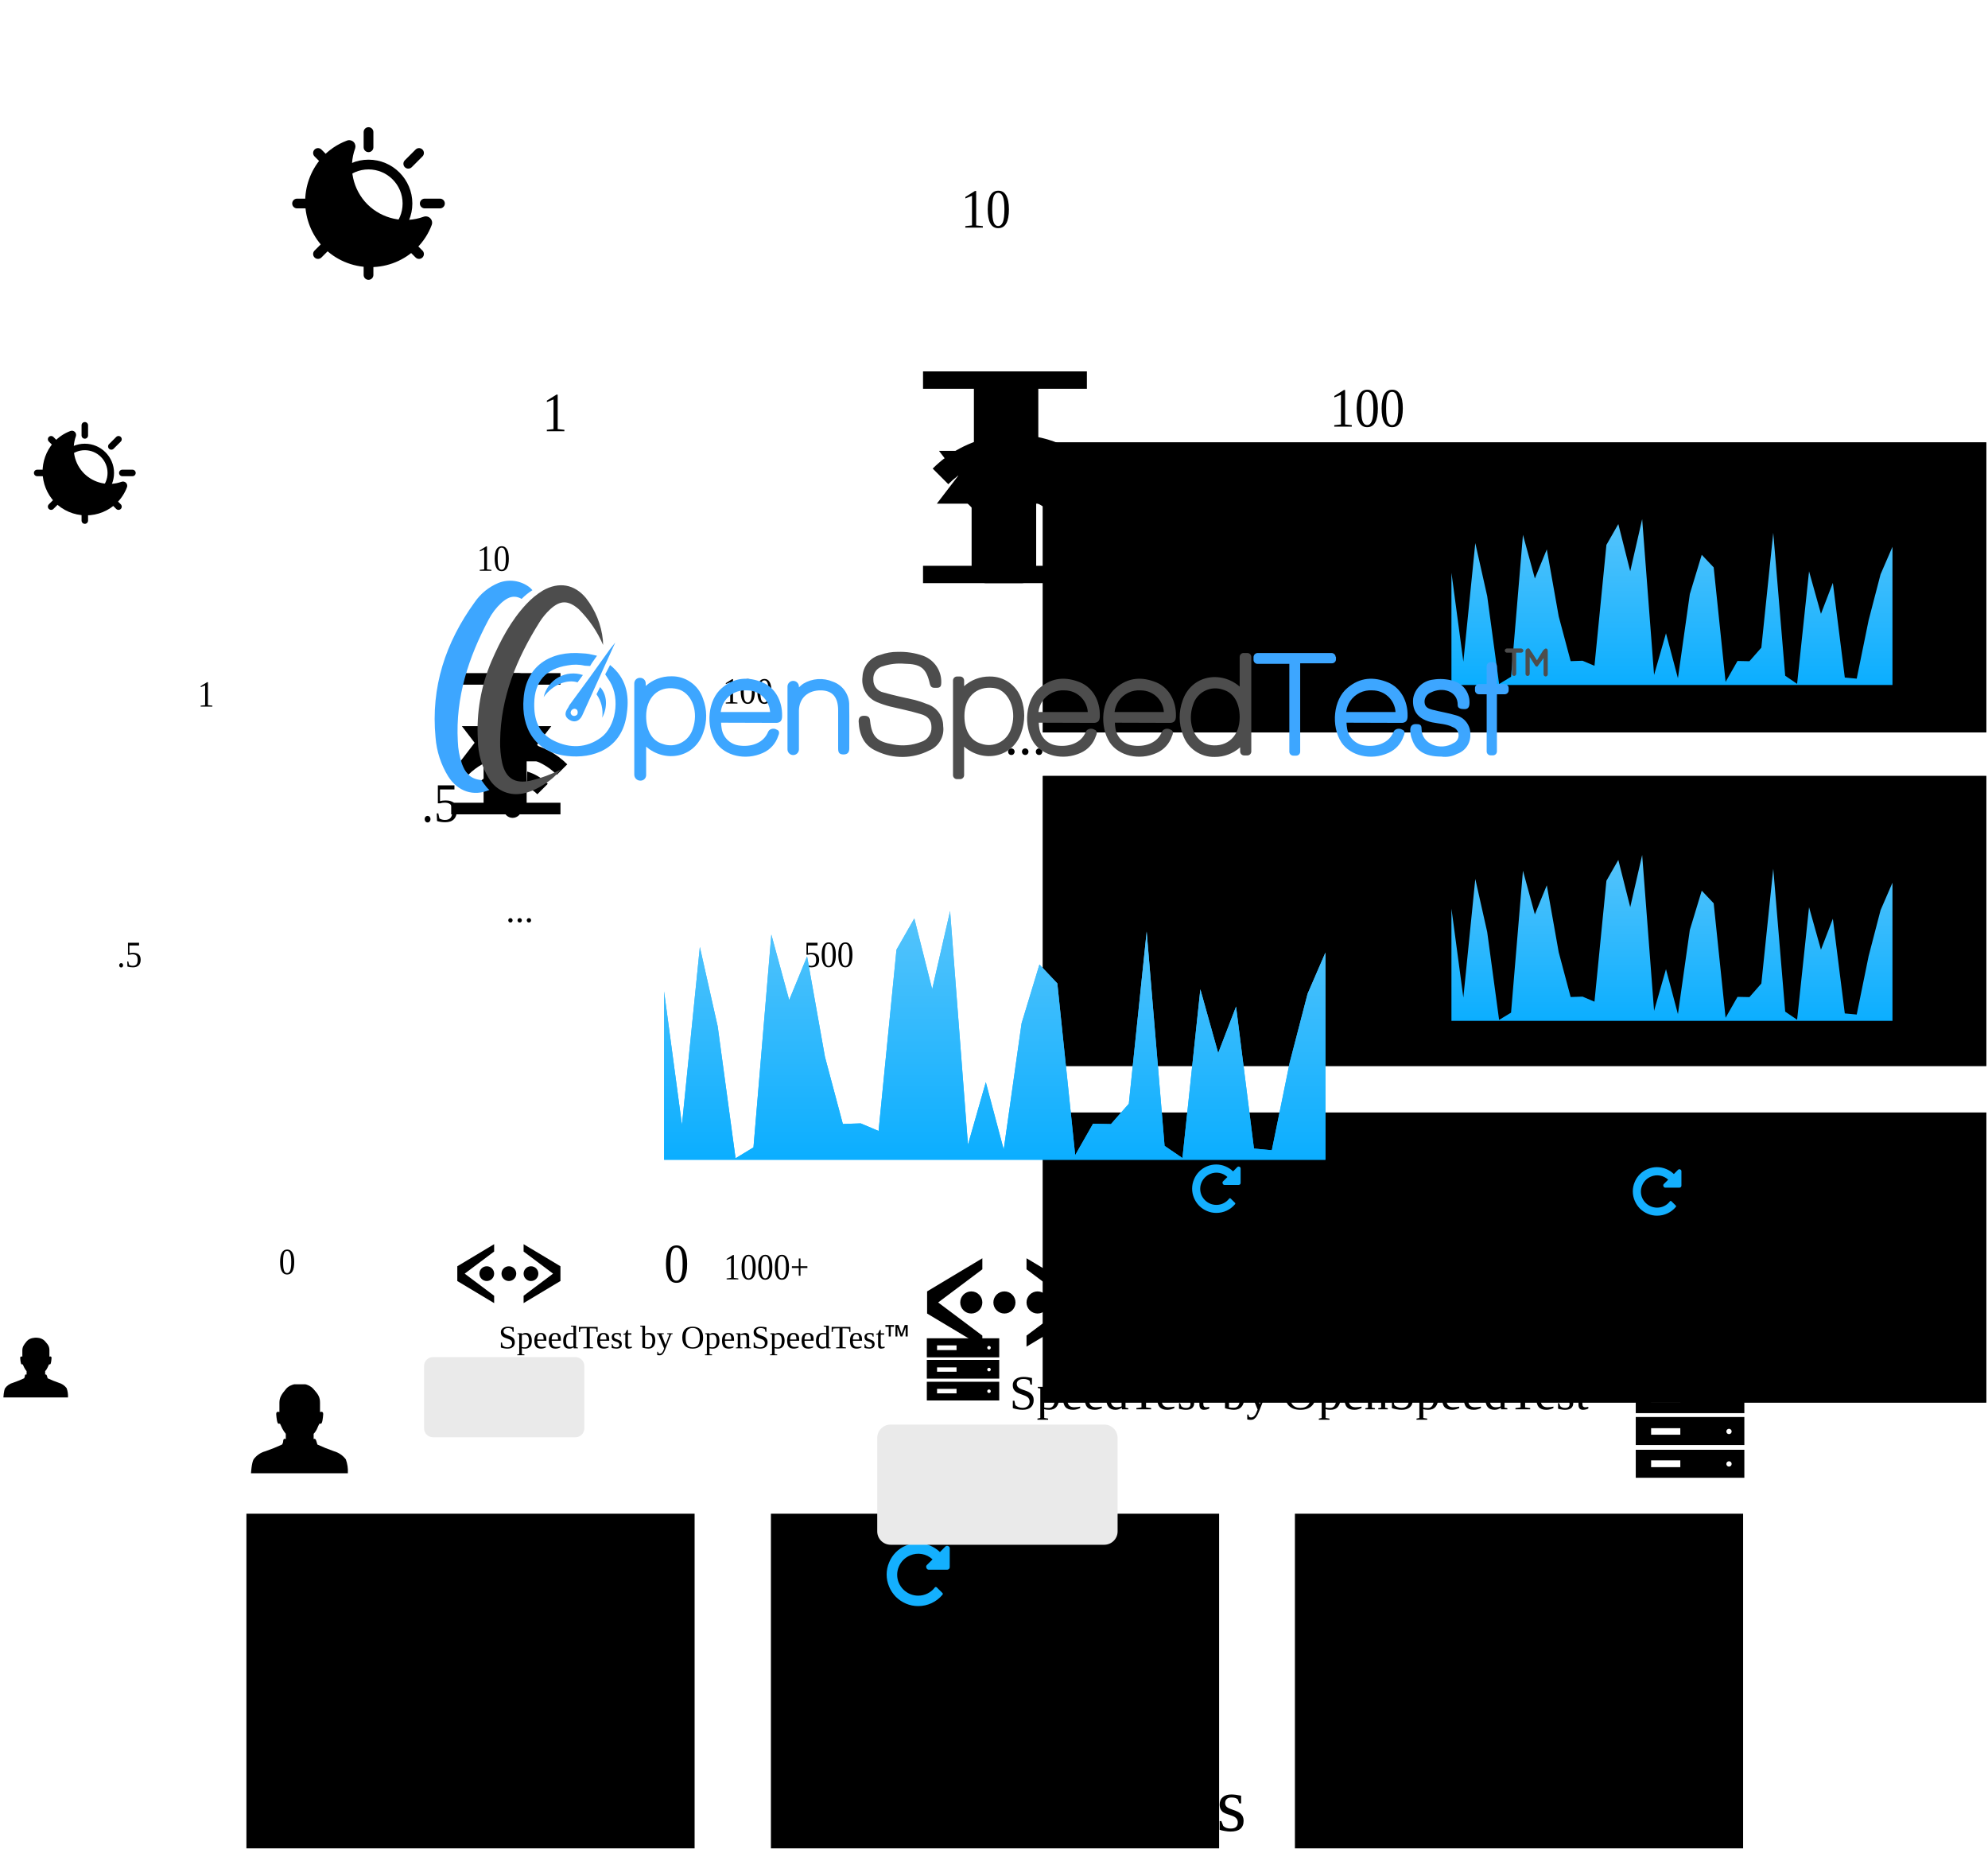
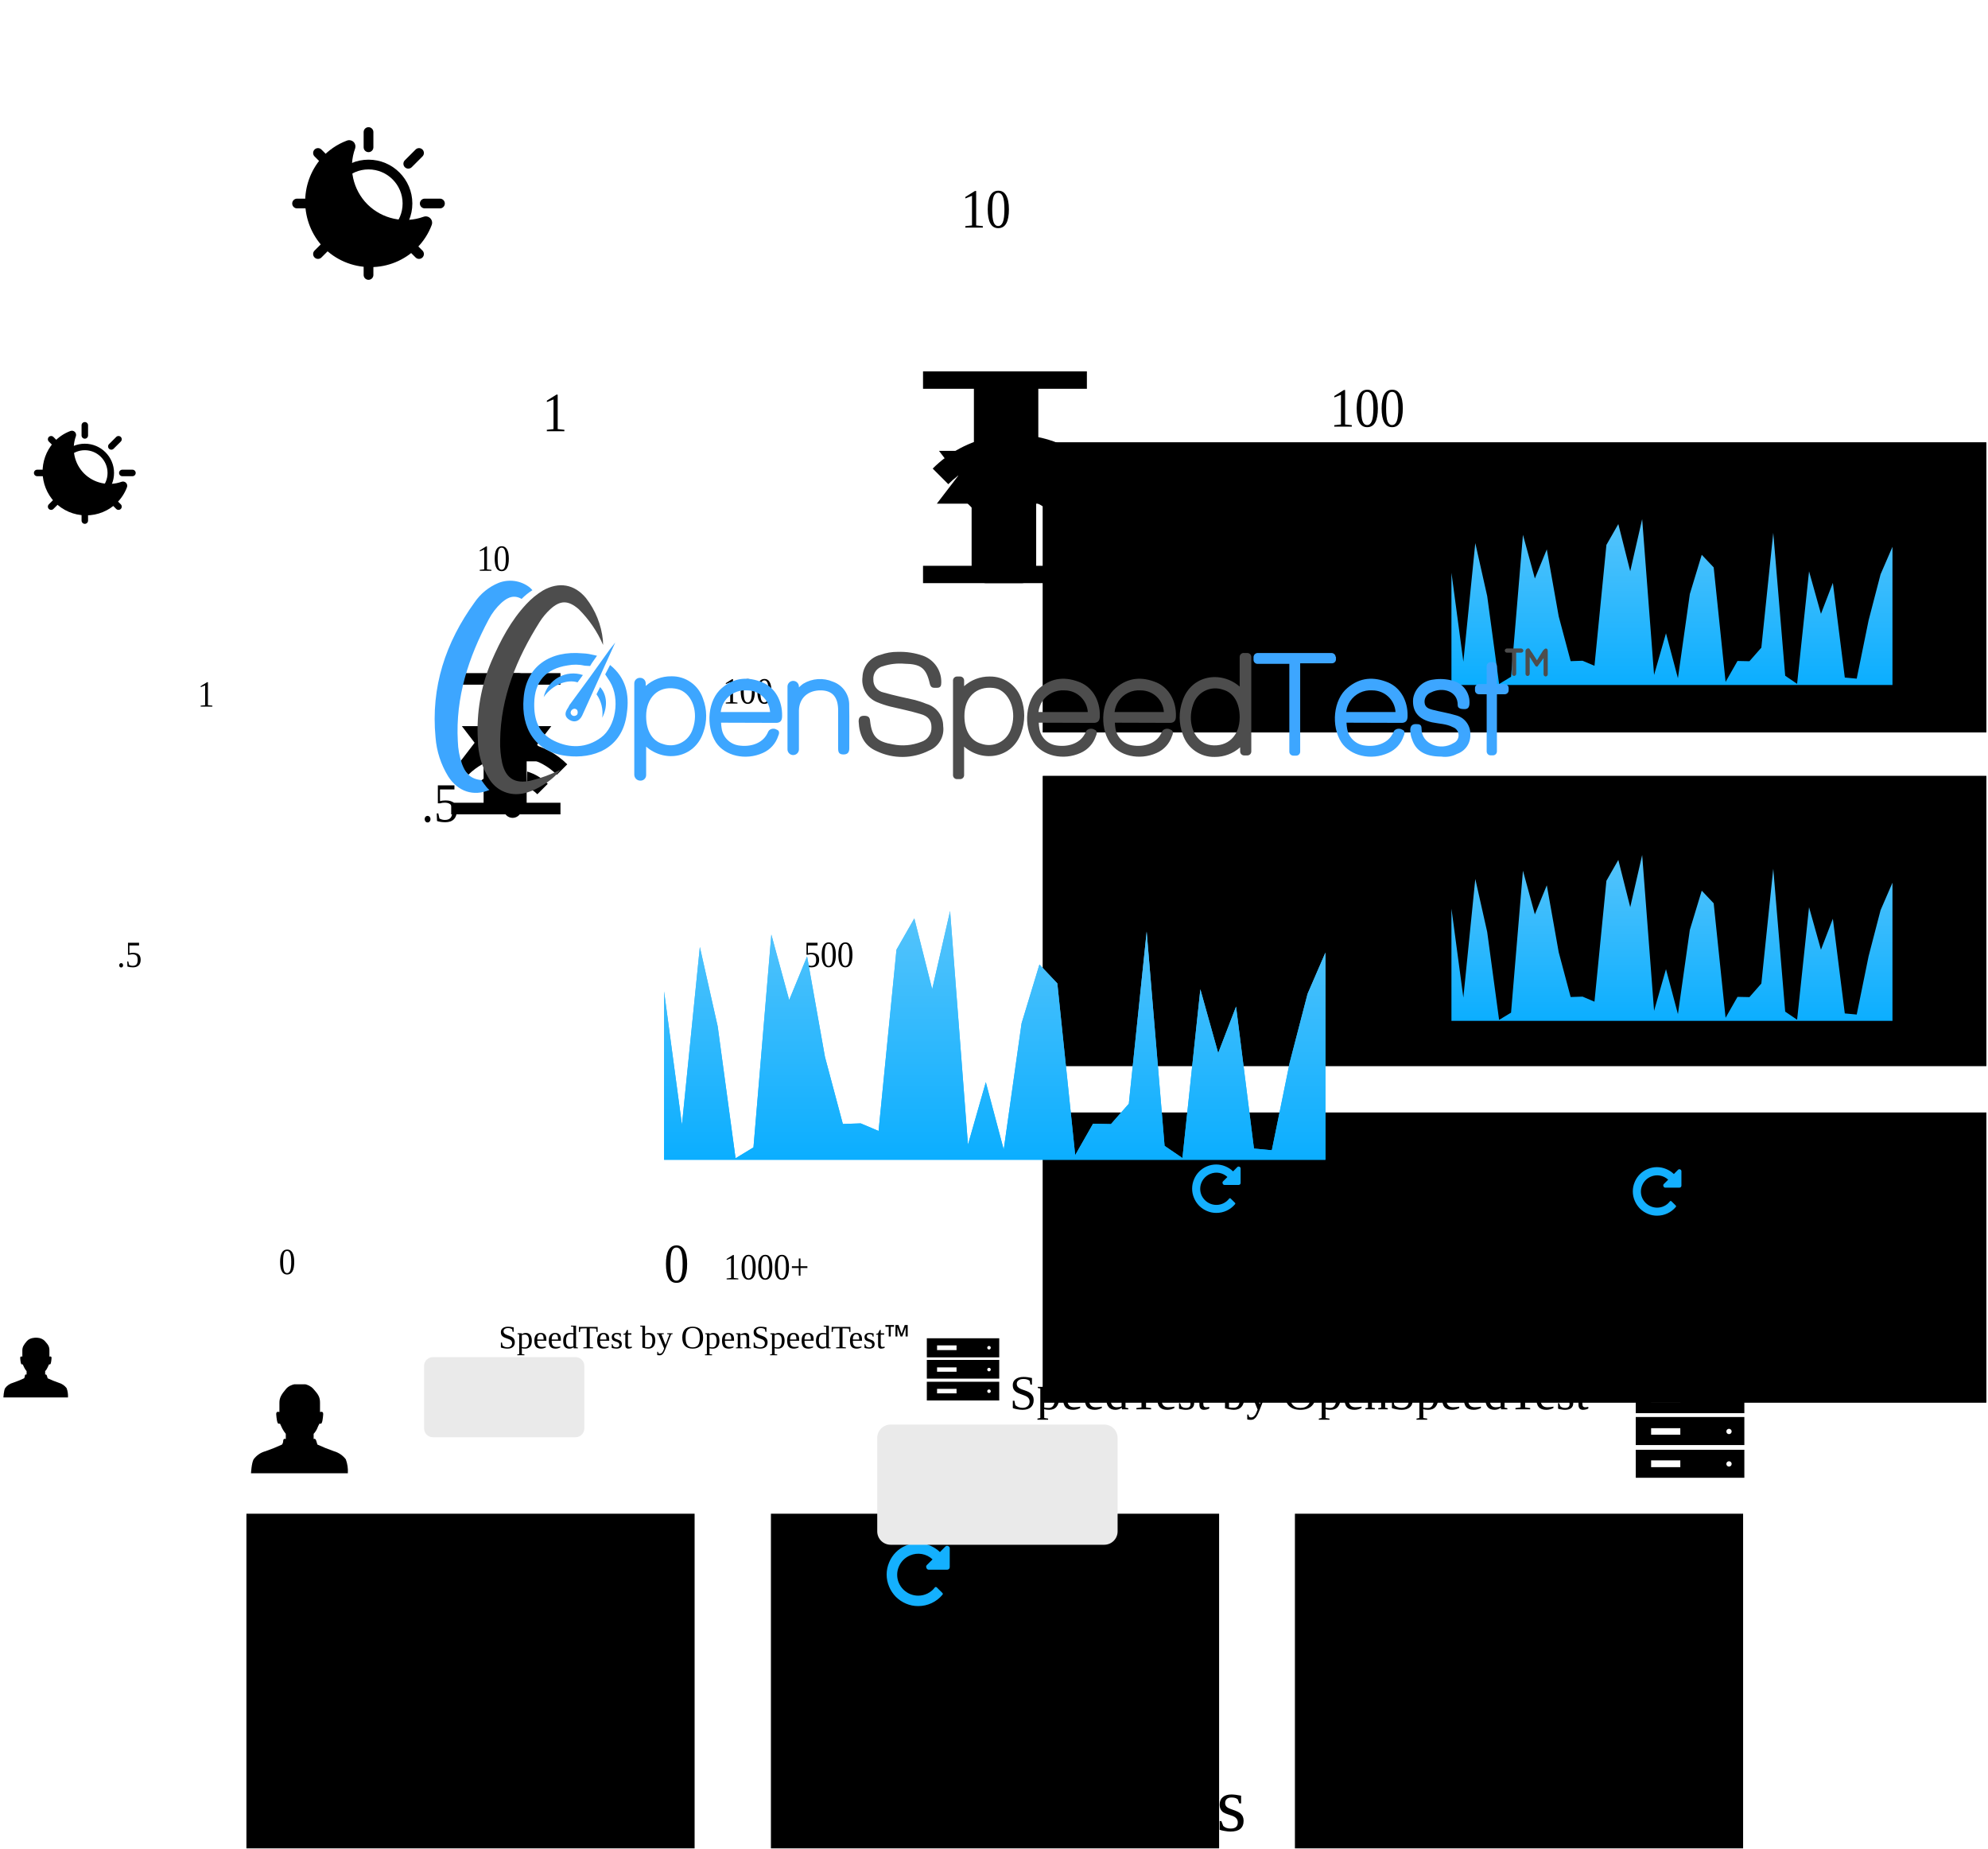
<svg xmlns="http://www.w3.org/2000/svg" xmlns:xlink="http://www.w3.org/1999/xlink" version="1.1" id="OpenSpeedtest" class="openSpeedtestApp">
  <symbol id="logo" viewBox="0 0 262.79 50.38">
    <a target="_blank" href="http://openspeedtest.com?ref=Self-Hosted-Intro&amp;run=5">
      <g>
        <path d="M39.77,15.17A27,27,0,0,0,34,6.71c-2.49-2.13-4.33-2.13-6.68,0a15.2,15.2,0,0,0-2.55,3.06c-5.4,8.59-9.17,17.68-9.31,28a22.39,22.39,0,0,0,.5,5.33C16.83,46.7,19,48,22.66,47.2a32.27,32.27,0,0,0,7-2.56c-1.78,2.63-6.47,5.4-9.38,5.68a7.44,7.44,0,0,1-7.46-3.62,17.59,17.59,0,0,1-2.62-9.16A41.31,41.31,0,0,1,13.42,19C15.55,14.1,18,9.41,21.66,5.51a18.35,18.35,0,0,1,3.91-3.2C29.33.18,33,.82,35.72,4.09a19.33,19.33,0,0,1,4,9.94Z" style="fill: #4d4d4d" />
        <path d="M12.93,49.4C9.16,51,5.47,49.76,3.2,46.2A20.53,20.53,0,0,1,.21,37C-.92,25.11,2.56,14.6,9.45,5.08A12.69,12.69,0,0,1,15.06.53a7.51,7.51,0,0,1,7.31,1,5.17,5.17,0,0,1,.71.71A14.47,14.47,0,0,0,20.53,4.3c-2.21-1.28-3.84.14-4.76.92a14.34,14.34,0,0,0-3,3.91C8,18.08,4.9,27.52,5.47,37.89a17.58,17.58,0,0,0,1,5.4c.71,1.85,1.71,3.48,4.48,3.77C11.15,47.06,12,48.69,12.93,49.4Z" style="fill: #3da6ff" />
        <path d="M109.31,16.8a16.31,16.31,0,0,1,6,.92A6.55,6.55,0,0,1,119.61,24c0,.78-.15,1.28-1,1.28s-1.42.14-1.7-.92c-.86-3.77-2.13-4.69-6-4.76a12.92,12.92,0,0,0-5,.57,3,3,0,0,0-2.34,3.19A3,3,0,0,0,106,26.39c2.48.71,4.9,1.21,7.39,1.77a22,22,0,0,1,2.77.93,5.47,5.47,0,0,1,3.9,5.25,5.44,5.44,0,0,1-3.34,5.76,14,14,0,0,1-12.35.14c-3-1.28-4.12-3.84-4.27-7,0-.93.36-1.35,1.28-1.35s1.35.28,1.42,1.21c.43,3.76,1.64,4.9,5.4,5.54a11.78,11.78,0,0,0,6.61-.57,3.45,3.45,0,0,0,2.48-3.48c0-1.64-.78-2.63-2.63-3.13-2.34-.71-4.83-1.21-7.17-1.77a22.21,22.21,0,0,1-3-1,5.61,5.61,0,0,1-3.48-6,5.55,5.55,0,0,1,4.26-5.19A11.35,11.35,0,0,1,109.31,16.8Z" style="fill: #4d4d4d" />
        <path d="M237.65,41.52c-3.84,0-6-1.35-6.89-4.05a5.87,5.87,0,0,1-.43-2.2c0-.86.36-1.42,1.28-1.42S233,33.92,233,35c0,3.55,4.41,5.26,7.53,3.34a2,2,0,0,0,1.21-1.92,2,2,0,0,0-1.35-1.84c-1.49-.79-3.2-.79-4.9-1.14-3.2-.71-4.76-2.56-4.48-5.61a5.37,5.37,0,0,1,4.69-4.48,10.83,10.83,0,0,1,4.76.29,5.24,5.24,0,0,1,3.84,5.54c-.08.78-.43,1.13-1.14,1.13s-1.63-.07-1.63-.92c.07-3.34-3.56-4.4-6.33-3a2.31,2.31,0,0,0-1.49,2.34c.07,1.14.93,1.49,1.78,1.71,1.85.49,3.83.78,5.68,1.35a4.49,4.49,0,0,1,3.34,4.54,4.62,4.62,0,0,1-3.13,4.55A6,6,0,0,1,237.65,41.52Z" style="fill: #3da6ff" />
        <path d="M35,22.27,33.74,24c-2.35-.78-5.83.43-8,3.48A7.15,7.15,0,0,1,35,22.27Z" style="fill: #3da6ff" />
        <path d="M39.56,32.35a7.75,7.75,0,0,0-1.35-5.54l.85-1.7C40.7,26.89,40.91,29.73,39.56,32.35Z" style="fill: #3da6ff" />
        <path d="M262.79,17.65h0V16.8c0-.36,0-.71-.35-.78s-.57.28-.78.5c-.43.71-.93,1.42-1.42,2.27-.57-.85-1-1.64-1.5-2.27-.14-.29-.35-.71-.78-.5s-.42.42-.42.78V22a.53.53,0,0,0,.49.5h0a.53.53,0,0,0,.5-.5v-4l1.35,2.13c.14.14.43.28.57,0l1.35-1.85v3.84a.53.53,0,0,0,.5.49h0a.53.53,0,0,0,.49-.49V17.72h0Z" style="fill: #4d4d4d" />
        <path d="M256.54,16h-3.41a.53.53,0,0,0-.49.49h0a.53.53,0,0,0,.49.5h1.21v5a.54.54,0,0,0,.5.5h0a.54.54,0,0,0,.5-.5v-5h1.2a.53.53,0,0,0,.5-.5h0A.59.59,0,0,0,256.54,16Z" style="fill: #4d4d4d" />
        <path d="M252.64,24.4h-1.85V20.14a1,1,0,0,0-.92-.93h-.57a1,1,0,0,0-.93.93V24.4h-1.84a.94.94,0,0,0-.92.92v.57a.93.93,0,0,0,.92.92h1.84v13.5a.94.94,0,0,0,.93.92h.57a.94.94,0,0,0,.92-.92V26.81h1.85a.94.94,0,0,0,.92-.92v-.57A.94.94,0,0,0,252.64,24.4Z" style="fill: #3da6ff" />
        <path d="M212.72,18a1,1,0,0,0-.92-.93H194.25a1,1,0,0,0-.92.93v.71a.94.94,0,0,0,.92.92h7.53V40.38a.94.94,0,0,0,.93.92h.71a.94.94,0,0,0,.92-.92V19.5h7.53a.94.94,0,0,0,.92-.92V18Z" style="fill: #3da6ff" />
        <path d="M190.06,39.31v0Z" style="fill: #7c7c7c" />
        <path d="M190.06,18v7c-4.4-3.84-11.43-2.77-13.49,3.34a11.48,11.48,0,0,0,.07,8,7.72,7.72,0,0,0,7.53,5.26,8.84,8.84,0,0,0,6-2.27h0v1a.94.94,0,0,0,.93.92h.78a.93.93,0,0,0,.92-.92V18a.94.94,0,0,0-.92-.93h-.78A.92.92,0,0,0,190.06,18Zm-6.82,20.81a4.79,4.79,0,0,1-1.13-.29c-3.06-1.2-4.41-5.39-3.06-9.23a5.49,5.49,0,0,1,7.11-3.55c2.48.71,3.9,3.12,3.9,6.53C190.06,36.62,187.22,39.31,183.24,38.82Z" style="fill: #4d4d4d" />
        <path d="M48.58,47.2h0a1.31,1.31,0,0,0,1.35-1.35V39.17c4.4,3.84,11.43,2.77,13.49-3.34a11.48,11.48,0,0,0-.07-8,7.7,7.7,0,0,0-7.52-5.26,8.83,8.83,0,0,0-6,2.28h0v-.57a1.31,1.31,0,0,0-1.35-1.35h0a1.31,1.31,0,0,0-1.35,1.35V45.78A1.42,1.42,0,0,0,48.58,47.2Zm8.17-21.74a6,6,0,0,1,1.13.29c3.06,1.21,4.41,5.4,3.06,9.23a5.47,5.47,0,0,1-7.1,3.55c-2.49-.71-3.91-3.12-3.91-6.53C49.93,27.67,52.7,24.83,56.75,25.46Z" style="fill: #3da6ff" />
        <path d="M228.06,33.56c1.21.07,1.64-.5,1.64-1.63.07-3.55-1.64-6.61-4.55-7.89-3.41-1.42-6.68-1.27-9.66,1.28-3.34,2.77-3.91,9-1.42,12.86,2.13,3.19,7,4.33,11.08,2.48a6.57,6.57,0,0,0,3.62-4c.29-.57.36-1.28-.35-1.5a1.51,1.51,0,0,0-1.78.15c-.28.28-.35.71-.57,1-1.13,2.06-3.83,3.05-6.74,2.56a4.77,4.77,0,0,1-3.91-4,10.21,10.21,0,0,1-.14-1.35ZM215.21,31a5.92,5.92,0,0,1,.92-2.55h0a5.81,5.81,0,0,1,5.26-2.56A5.46,5.46,0,0,1,226.85,31Z" style="fill: #3da6ff" />
        <path d="M173.37,33.56c1.21.07,1.64-.5,1.64-1.63.07-3.55-1.64-6.61-4.55-7.89-3.41-1.42-6.68-1.27-9.66,1.28-3.34,2.77-3.91,9-1.42,12.86,2.13,3.19,7,4.33,11.08,2.48a6.57,6.57,0,0,0,3.62-4c.29-.57.36-1.28-.35-1.5a1.51,1.51,0,0,0-1.78.15c-.28.28-.35.71-.57,1-1.13,2.06-3.83,3.05-6.74,2.56a4.77,4.77,0,0,1-3.91-4,10.21,10.21,0,0,1-.14-1.35ZM160.52,31a5.92,5.92,0,0,1,.92-2.55h0a5.81,5.81,0,0,1,5.26-2.56A5.46,5.46,0,0,1,172.16,31Z" style="fill: #4d4d4d" />
        <path d="M155.4,33.56c1.21.07,1.64-.5,1.64-1.63.07-3.55-1.64-6.61-4.55-7.89-3.41-1.42-6.68-1.27-9.66,1.28-3.34,2.77-3.91,9-1.42,12.86,2.13,3.19,7,4.33,11.08,2.48a6.57,6.57,0,0,0,3.62-4c.29-.57.36-1.28-.35-1.5a1.51,1.51,0,0,0-1.78.15c-.28.28-.35.71-.57,1-1.13,2.06-3.83,3.05-6.74,2.56a4.77,4.77,0,0,1-3.91-4,10.21,10.21,0,0,1-.14-1.35ZM142.55,31a5.92,5.92,0,0,1,.92-2.55h0a5.81,5.81,0,0,1,5.26-2.56A5.49,5.49,0,0,1,154.2,31Z" style="fill: #4d4d4d" />
        <path d="M80.4,33.56c1.21.07,1.63-.5,1.63-1.63.07-3.55-1.63-6.61-4.54-7.89-3.41-1.42-6.68-1.27-9.66,1.28-3.34,2.77-3.91,9-1.42,12.86,2.13,3.19,7,4.33,11.08,2.48a6.6,6.6,0,0,0,3.62-4c.28-.57.36-1.28-.36-1.5a1.49,1.49,0,0,0-1.77.15c-.28.28-.36.71-.57,1-1.14,2.06-3.83,3.05-6.75,2.56a4.75,4.75,0,0,1-3.9-4,10.21,10.21,0,0,1-.14-1.35ZM67.54,31a5.88,5.88,0,0,1,.93-2.55h0a5.8,5.8,0,0,1,5.25-2.56A5.46,5.46,0,0,1,79.19,31Z" style="fill: #3da6ff" />
        <path d="M97.87,29.51A5.77,5.77,0,0,0,94,23.83a7.7,7.7,0,0,0-7,.5,8.08,8.08,0,0,0-1,.85V25a1.35,1.35,0,1,0-2.7,0V39.81a1.35,1.35,0,0,0,2.7,0V30.65c.07-3,2.2-4.83,5.26-4.76,2.7.07,4,1.63,4,4.76v8.88c0,.92.15,1.49,1.28,1.49s1.35-.71,1.35-1.49C97.87,36.26,97.94,32.92,97.87,29.51Z" style="fill: #3da6ff" />
        <path d="M86,32.07v0Z" style="fill: #3da6ff" />
        <path d="M45.38,31.22c-1,8.66-8.16,10.86-14.13,10.15C23.65,40.52,20.38,34.7,21,27.74c.57-7.6,6.32-11.3,13.92-10.59a10.89,10.89,0,0,1,1.5.15c.78.14,1.91.42,1.91.42l-1.2,1.71-.43.71-1.21-.07A9.87,9.87,0,0,0,31.39,20c-5.11.78-7.81,3.76-7.88,9-.07,3.76,1,7,4.69,8.8s7.6,1.78,11.08-.78,4.54-9.09,2.13-13.14l-1.14-1.77,1.14-2.21C45.17,22.91,46,26.89,45.38,31.22Z" style="fill: #3da6ff" />
        <path d="M41.34,16.23h0c-3.13,4.41-6.25,8.74-9.52,13.14l-.14.29c-.07.07-.07.14-.15.28-.92,1.28-.85,2.2.29,2.91s2.34.36,3-1c2.28-5,4.55-10.09,6.89-15.2l.93-2.06ZM33.67,31.57a1,1,0,0,1-.72.36.83.83,0,0,1-.85-.85,1,1,0,0,1,.85-.86.81.81,0,0,1,.72.36A1.22,1.22,0,0,1,33.67,31.57Z" style="fill: #3da6ff" />
        <path d="M136.08,34.91a5.46,5.46,0,0,1-7.1,3.55c-2.48-.71-3.91-3.12-3.91-6.53,0-4.41,2.77-7.1,6.89-6.61a4.75,4.75,0,0,1,1.14.29C136,26.89,137.43,31.15,136.08,34.91Zm2.42-7A7.72,7.72,0,0,0,131,22.62a8.85,8.85,0,0,0-6,2.28V23.55a.94.94,0,0,0-.92-.93h-.78a.94.94,0,0,0-.92.93V45.92a.93.93,0,0,0,.92.92h.78a.93.93,0,0,0,.92-.92V39.17c4.41,3.84,11.44,2.77,13.5-3.34A11.79,11.79,0,0,0,138.5,27.88Z" style="fill: #4d4d4d" />
      </g>
      <rect fill="transparent" x="0" y="0" width="265" height="60" />
    </a>
  </symbol>
  <symbol id="mainGaugebg" viewBox="0 0 295.93 270.18">
    <path fill="none" d="M64.32,256.41a137,137,0,1,1,192.09-24.8l-.07.09a134.45,134.45,0,0,1-24.71,24.71" />
  </symbol>
  <symbol id="mainGaugeBlue" viewBox="0 0 295.93 270.18">
    <path fill="none" d="M64.32,256.41a137,137,0,1,1,192.09-24.8l-.07.09a134.45,134.45,0,0,1-24.71,24.71" />
  </symbol>
  <symbol id="mainGaugeWhite" viewBox="0 0 295.93 270.18">
    <path fill="none" d="M64.32,256.41a137,137,0,1,1,192.09-24.8l-.07.09a134.45,134.45,0,0,1-24.71,24.71" />
  </symbol>
  <symbol id="oDoMeter" viewBox="0 0 295.93 270.18">
    <text transform="translate(76.34 264.28) scale(0.9 1)">0</text>
    <text transform="translate(23.81 164.6) scale(0.9 1)">.5</text>
    <text transform="translate(50.01 80.11) scale(0.9 1)">1</text>
    <text transform="translate(140.58 36.04) scale(0.9 1)">10</text>
    <text transform="translate(220.43 79.11) scale(0.9 1)">100</text>
    <text transform="translate(246.71 164.6) scale(0.9 1)">500</text>
    <text id="oDoTopSpeed" class="oDoTop-Speed" transform="translate(220.71 265.99) scale(0.9 1)">1000+</text>
-     <text id="oDoLiveSpeed" class="oDoLive-Speed" transform="translate(150 150) scale(1 1)">...</text>
-     <text id="oDoLiveStatus" class="oDoLive-Status" transform="translate(151 170) scale(1 1)" />
  </symbol>
  <symbol id="progressBar" viewBox="0 0 293.53 18.38">
    <defs>
      <symbol id="personLeft" class="uiBg" viewBox="0 0 33.46 30.9">
        <path d="M32.7,4.8a7.81,7.81,0,0,1-4.1,2.8,61.42,61.42,0,0,0-5.7,2.3s-.1.3-.4,1.3-.9.6-.9.6v1.8a6.15,6.15,0,0,1,1.2,1.8,14.72,14.72,0,0,0,.8,1.7h.5c.5,0,.7,1.9.8,3.2s-1.1.8-1.1.8v3.2c0,1.9-.5,2.8-2.3,4.8s-4.7,1.8-4.7,1.8-3.1.1-4.7-1.8-2.3-3-2.3-4.8V21.1s-1.2.5-1.1-.8.3-3.2.8-3.2H10s.3-.6.8-1.7A9.62,9.62,0,0,1,12,13.6V11.8s-.8.4-.9-.6a2.26,2.26,0,0,0-.4-1.3A61.42,61.42,0,0,0,5,7.6,7.41,7.41,0,0,1,.9,4.8C.2,3.6,0,0,0,0H33.4A11.7,11.7,0,0,1,32.7,4.8Z" />
      </symbol>
      <symbol id="progressElement" class="uiBg" viewBox="0 0 409.31 10.48">
        <line id="progressbg" class="progressbg" x1="5" y1="5" x2="405" y2="5" />
      </symbol>
      <symbol id="doc" class="uiBg" viewBox="0 0 36.8 31.6">
        <path d="M0,31.6V21.9H36.8v9.7Zm15.1-6H5.2V28h9.9Zm16.5.3a.9.9,0,1,0,.9.9A.9.9,0,0,0,31.6,25.9Z" />
        <path d="M0,20.6V11.1H36.8v9.5Zm15.1-6H5.2v2.2h9.9Zm16.5.2a.9.9,0,1,0,.9.9A.9.9,0,0,0,31.6,14.8Z" />
        <path d="M0,9.5V0H36.8V9.5ZM15.1,3.6H5.2V5.9h9.9Zm16.5.2a.9.9,0,1,0,.9.9A.9.9,0,0,0,31.6,3.8Z" />
      </symbol>
    </defs>
    <g id="Progress">
      <g>
        <use width="33.46" height="30.9" transform="matrix(0.57, 0, 0, -0.57, 0, 17.49)" xlink:href="#personLeft" />
        <use width="409.31" height="10.48" transform="matrix(0.57, 0, 0, -0.57, 28.35, 13.39)" xlink:href="#progressElement" />
        <use width="36.8" height="31.6" transform="matrix(0.58, 0, 0, -0.58, 272.2, 18.38)" xlink:href="#doc" />
      </g>
    </g>
  </symbol>
  <symbol id="upSymbol" viewBox="0 0 32.21 41.62">
    <g>
      <path d="M2.71,26H9.55V38.55a2.93,2.93,0,0,0,2.78,3.07h7.13a2.94,2.94,0,0,0,2.78-3.07V26h6.84L15.89,8.8Z" />
      <rect width="32.21" height="3.41" />
    </g>
  </symbol>
  <symbol id="downSymbol" viewBox="0 0 32.21 41.62">
    <g>
      <path d="M29.51,15.62H22.66V3.08A2.94,2.94,0,0,0,19.88,0H12.76A2.94,2.94,0,0,0,10,3.08V15.62H3.14l13.18,17.2Z" />
      <rect y="38.21" width="32.21" height="3.41" />
    </g>
  </symbol>
  <symbol id="resultCard" viewBox="0 0 278.13 85.49">
    <g>
      <rect width="278.13" height="85.49" />
    </g>
  </symbol>
  <symbol id="resultCardMob" viewBox="0 0 88.1 65.79">
    <g>
      <rect width="88.1" height="65.79" />
    </g>
  </symbol>
  <symbol id="downloadRc1" viewBox="0 0 66.93 13.85">
    <g>
      <text transform="translate(0 10.52)" class="rtext">DOWNLOAD</text>
    </g>
  </symbol>
  <symbol id="uploadRc2" viewBox="0 0 46.73 13.85">
    <g>
      <text transform="translate(0 10.52)" class="rtext">UPLOAD</text>
    </g>
  </symbol>
  <symbol id="pingSymbol" viewBox="0 0 14.28 14.28">
    <g>
      <path d="M13.92.64a.55.55,0,0,0-.65.13L12.06,2A7.21,7.21,0,0,0,9.79.52a7,7,0,0,0-5.42,0,7,7,0,0,0-3.8,3.8,7,7,0,0,0,0,5.54,7.23,7.23,0,0,0,1.52,2.28,7.25,7.25,0,0,0,2.28,1.53,6.89,6.89,0,0,0,2.77.56,7.12,7.12,0,0,0,5.5-2.57.31.31,0,0,0,.07-.21.23.23,0,0,0-.09-.19L11.35,10a.36.36,0,0,0-.24-.09.27.27,0,0,0-.21.11,4.61,4.61,0,0,1-1.67,1.37,4.68,4.68,0,0,1-2.09.48,4.75,4.75,0,0,1-3.36-1.39A4.84,4.84,0,0,1,2.76,9a4.68,4.68,0,0,1-.38-1.85A4.63,4.63,0,0,1,2.76,5.3,4.74,4.74,0,0,1,5.3,2.76a4.72,4.72,0,0,1,5.09.9L9.1,4.94A.54.54,0,0,0,9,5.58.56.56,0,0,0,9.52,6h4.17a.61.61,0,0,0,.42-.17.57.57,0,0,0,.17-.42V1.19a.56.56,0,0,0-.36-.55Z" style="fill: #14b0fe" />
    </g>
  </symbol>
  <symbol id="pingRc3" viewBox="0 0 28.43 13.85">
    <g>
      <text transform="translate(0 10.52)" class="rtext">PING</text>
    </g>
  </symbol>
  <symbol id="jitterRc3" viewBox="0 0 39.95 13.85">
    <text class="rtext" transform="translate(0 9.64)">JITTER</text>
  </symbol>
  <symbol id="downResultC1" viewBox="0 0 53.35 39.8">
    <text id="downResult" transform="translate(0 20.07)" class="rtextnum">---</text>
    <text x="0" y="35" class="rtextmbms">Mbps</text>
  </symbol>
  <symbol id="upResultC2" viewBox="0 0 53.35 39.8">
    <text id="upRestxt" transform="translate(0 20.07)" class="rtextnum">---</text>
    <text x="0" y="36.09" class="rtextmbms">Mbps</text>
  </symbol>
  <symbol id="pingResultC3" viewBox="0 0 40.01 39.79">
    <text transform="translate(0 20.07)" id="pingResult" class="rtextnum">--</text>
    <text x="0" y="35" class="rtextmbms">ms</text>
  </symbol>
  <symbol id="jitterResultC3" viewBox="0 0 21.99 39.79">
    <text id="jitterDesk" transform="translate(2.33 20.07)" class="rtextnum">--</text>
    <text x="2" y="35" xml:space="preserve" class="rtextmbms">ms</text>
  </symbol>
  <symbol style="fill: url(#gradient)" id="graphc1" viewBox="0 0 200 100">
    <polygon points="0,50 0.00,16.91 3.51,43.13 7.03,8.17 10.54,23.80 14.05,49.71 17.57,47.57 21.08,5.73 24.59,18.61 28.11,10.03 31.62,29.77 35.14,42.97 38.65,42.85 42.16,44.34 45.68,8.71 49.19,2.56 52.70,16.48 56.22,1.10 59.73,47.04 63.24,34.75 66.76,48.00 70.27,23.19 73.78,11.62 77.30,15.34 80.81,49.09 84.32,42.92 87.84,42.99 91.35,38.99 94.86,5.15 98.38,47.27 101.89,49.66 105.41,16.49 108.92,29.03 112.43,19.89 115.95,47.80 119.46,48.13 122.97,30.92 126.49,17.38 130.00,9.27 130,50" class="line" />
  </symbol>
  <symbol style="fill: url(#gradient)" id="graphc2" viewBox="0 0 200 100">
    <polygon points="0,50 0.00,16.91 3.51,43.13 7.03,8.17 10.54,23.80 14.05,49.71 17.57,47.57 21.08,5.73 24.59,18.61 28.11,10.03 31.62,29.77 35.14,42.97 38.65,42.85 42.16,44.34 45.68,8.71 49.19,2.56 52.70,16.48 56.22,1.10 59.73,47.04 63.24,34.75 66.76,48.00 70.27,23.19 73.78,11.62 77.30,15.34 80.81,49.09 84.32,42.92 87.84,42.99 91.35,38.99 94.86,5.15 98.38,47.27 101.89,49.66 105.41,16.49 108.92,29.03 112.43,19.89 115.95,47.80 119.46,48.13 122.97,30.92 126.49,17.38 130.00,9.27 130,50" class="line2" />
  </symbol>
  <symbol id="jitterMob" viewBox="0 0 58.1 35.77">
    <text id="pingMobres" transform="translate(11.07 18.05)" class="rtextnum">--</text>
    <text x="-8" y="33.46" class="rtextmbms">Jitter</text>
    <text id="JitterResultMon" x="17" y="33.46" class="jitter-Mob">--</text>
    <text id="JitterResultms" x="36" y="33.46" class="rtextmbms">ms</text>
  </symbol>
-   <symbol id="settings" viewBox="0 0 100 125">
-     <rect fill="transparent" x="0" y="25" width="100" height="50" />
-     <path d="M36.43,29.64,9.29,50,36.43,70.36v6.78L2.5,56.79V43.21L36.43,22.86Z" />
-     <path d="M63.57,70.36,90.71,50,63.57,29.64V22.86L97.5,43.21V56.79L63.57,77.14Z" />
-     <circle cx="29.64" cy="50" r="6.79" />
-     <circle cx="50" cy="50" r="6.79" />
-     <circle cx="70.36" cy="50" r="6.79" />
-   </symbol>
  <symbol id="playButton" style="fill: #eaeaea" viewBox="0 0 191.255 191.255">
    <rect width="180" height="90" rx="10" ry="10" class="startButton" />
    <text class="buttonTxt" x="90" y="60">Start</text>
  </symbol>
  <symbol id="introProgress" viewBox="0 0 409.31 10.48">
    <line x1="5" y1="5" x2="405" y2="5" />
  </symbol>
  <symbol id="ConnectError" viewBox="0 0 489.6 489.6">
    <a target="_blank" href="https://openspeedtest.com/FAQ.php?ref=NetworkError">
      <g>
        <g>
          <path d="M179.6,235.6c-33.7,10.3-65.5,28.5-92.2,55.1l46.6,46.6c13.9-13.9,30.1-24.8,47.6-32.5L179.6,235.6z" />
          <path d="M175.8,109C111.3,122,49.9,153.4,0,203.3l46.6,46.6c37.5-37.5,83.1-61.9,131.2-73.7L175.8,109z" />
          <path d="M313.8,109l-2,67.3c48.1,11.8,93.7,36.2,131.2,73.7l46.6-46.6C439.8,153.4,378.3,122,313.8,109z" />
          <path d="M307.9,304.8c17.5,7.7,33.7,18.6,47.7,32.6l46.6-46.6c-26.6-26.6-58.5-44.9-92.2-55.2L307.9,304.8z" />
        </g>
        <circle cx="244.8" cy="403.2" r="40" />
        <g>
          <path d="M260.6,330.4h-31.7c-8.3,0-15.1-6.6-15.3-14.9L206,62.2c-0.3-8.6,6.7-15.8,15.3-15.8h47c8.6,0,15.6,7.1,15.3,15.8                  l-7.7,253.3C275.7,323.8,268.9,330.4,260.6,330.4z" />
        </g>
      </g>
    </a>
  </symbol>
  <symbol class="Your-IP" viewBox="0 0 300 299.12">
    <text id="YourIP" transform="translate(140 228) scale(.8 .8)">SpeedTest by OpenSpeedTest™️</text>
  </symbol>
  <symbol id="light" viewBox="0 0 512 512">
    <g>
      <path d="M256,108.936c-81.091,0-147.064,65.973-147.064,147.064S174.909,403.064,256,403.064S403.064,337.091,403.064,256         S337.091,108.936,256,108.936z M256,370.383c-63.071,0-114.383-51.312-114.383-114.383c0-63.071,51.312-114.383,114.383-114.383         c63.071,0,114.383,51.312,114.383,114.383C370.383,319.071,319.071,370.383,256,370.383z" />
      <path d="M256,83.708c9.024,0,16.34-7.316,16.34-16.34V16.34C272.34,7.316,265.024,0,256,0c-9.024,0-16.34,7.316-16.34,16.34         v51.027C239.66,76.391,246.976,83.708,256,83.708z" />
      <path d="M256,428.292c-9.024,0-16.34,7.316-16.34,16.34v51.027c0,9.024,7.316,16.34,16.34,16.34c9.024,0,16.34-7.316,16.34-16.34         v-51.027C272.34,435.609,265.024,428.292,256,428.292z" />
      <path d="M111.062,134.171c6.38,6.381,16.727,6.381,23.109,0c6.381-6.38,6.381-16.727,0-23.109L98.089,74.981         c-6.38-6.381-16.727-6.381-23.109,0c-6.381,6.38-6.381,16.727,0,23.109L111.062,134.171z" />
      <path d="M400.938,377.829c-6.38-6.381-16.727-6.38-23.109,0c-6.381,6.38-6.381,16.727,0,23.109l36.081,36.082         c6.38,6.382,16.727,6.382,23.109,0c6.382-6.38,6.382-16.727,0-23.109L400.938,377.829z" />
      <path d="M83.708,256c0-9.024-7.316-16.34-16.34-16.34H16.34C7.316,239.66,0,246.976,0,256c0,9.024,7.316,16.34,16.34,16.34         h51.027C76.391,272.34,83.708,265.024,83.708,256z" />
      <path d="M495.66,239.66h-51.027c-9.024,0-16.34,7.316-16.34,16.34c0,9.024,7.316,16.34,16.34,16.34h51.027         c9.024,0,16.34-7.316,16.34-16.34C512,246.976,504.684,239.66,495.66,239.66z" />
      <path d="M111.062,377.829l-36.081,36.082c-6.381,6.382-6.381,16.727,0,23.109c6.38,6.382,16.727,6.383,23.109,0l36.081-36.082         c6.381-6.381,6.381-16.727,0-23.109C127.79,371.447,117.443,371.447,111.062,377.829z" />
      <path d="M400.938,134.171l36.081-36.082c6.382-6.381,6.382-16.727,0-23.109c-6.38-6.381-16.727-6.381-23.109,0l-36.081,36.082         c-6.381,6.381-6.381,16.727,0,23.109C384.21,140.552,394.557,140.553,400.938,134.171z" />
    </g>
    <rect fill="none" width="512" cursor="pointer" pointer-events="visible" height="512" />
  </symbol>
  <symbol id="dark" viewBox="0 0 1024 1024">
    <path d="M524.8 938.667h-4.267a439.893 439.893 0 0 1-313.173-134.4 446.293 446.293 0 0 1-11.093-597.333 432.213 432.213 0 0 1 170.667-116.907 42.667 42.667 0 0 1 45.227 9.387 42.667 42.667 0 0 1 10.24 42.667 358.4 358.4 0 0 0 82.773 375.893 361.387 361.387 0 0 0 376.747 82.773 42.667 42.667 0 0 1 54.187 55.04A433.493 433.493 0 0 1 836.267 810.667a438.613 438.613 0 0 1-311.467 128z" />
  </symbol>
  <a id="resultsData">
    <svg class="Desktop" viewBox="0 0 586 346">
      <g id="UI-Desk">
        <use id="mainGaugebg-Desk" class="main-Gaugebg" xlink:href="#mainGaugebg" x="10.28" y="36.11" width="273.94" height="245.39" />
        <use id="mainGaugeBlue-Desk" class="main-GaugeBlue" xlink:href="#mainGaugeBlue" x="10.28" y="36.11" width="273.94" height="245.39" />
        <use id="mainGaugeWhite-Desk" class="main-GaugeWhite" xlink:href="#mainGaugeWhite" x="10.28" y="36.11" width="273.94" height="245.39" />
        <use xlink:href="#resultCard" class="Cards" x="307.4" y="31" width="278.1" height="85.5">
						</use>
        <use xlink:href="#resultCard" class="Cards" x="307.4" y="129.3" width="278.1" height="85.5">
						</use>
        <use xlink:href="#resultCard" class="Cards" x="307.4" y="228.5" width="278.1" height="85.5">
						</use>
        <use id="downSymbolDesk" xlink:href="#downSymbol" class="Desktop" x="133" y="99" width="32.21" height="41.62" />
        <use id="upSymbolDesk" xlink:href="#upSymbol" class="Desktop" x="133" y="99" width="32.21" height="41.62" />
        <use id="ConnectErrorDesk" xlink:href="#ConnectError" class="ConnectError" x="135" y="107.8" width="32.21" height="41.62" />
        <use class="oDo-Meter" xlink:href="#oDoMeter" x="10.28" y="36.11" width="273.94" height="245.39" />
        <use xlink:href="#progressBar" x="1" y="295" width="293.53" height="18.38" />
        <use id="progressStatus-Desk" class="intro-Progress" xlink:href="#introProgress" x="29" y="295" width="234" height="21" />
        <use xlink:href="#downloadRc1" x="335.05" y="50.28" width="67" height="16">
						</use>
        <use xlink:href="#uploadRc2" x="345.33" y="145.2" width="47" height="16">
						</use>
        <use xlink:href="#pingSymbol" x="351.4" y="243.8" width="14.3" height="14.4" />
        <use xlink:href="#pingSymbol" x="481.3" y="244.6" width="14.33" height="14.4" />
        <use xlink:href="#pingRc3" x="367.01" y="244.68" width="28" height="16">
						</use>
        <use xlink:href="#jitterRc3" x="495.61" y="246.3" width="39.95" height="13.85">
						</use>
        <use xlink:href="#upSymbol" class="Symbol" x="329" y="146.5" width="11.8" height="13.9" />
        <use xlink:href="#downSymbol" class="Symbol" x="318.7" y="51.9" width="11.8" height="13.8" />
        <use xlink:href="#graphc2" x="427.84" y="134" width="200" height="135">
						</use>
        <use xlink:href="#graphc1" x="427.84" y="35" width="200" height="135">
						</use>
        <use xlink:href="#downResultC1" x="298" y="67.21" width="200" height="45.1">
						</use>
        <use xlink:href="#upResultC2" x="298" y="162.13" width="200" height="45.1">
						</use>
        <use xlink:href="#pingResultC3" x="303.73" y="261.55" width="200" height="45.1">
						</use>
        <use xlink:href="#jitterResultC3" x="420.04" y="262.17" width="200" height="45.1">
						</use>
      </g>
      <g id="intro-Desk">
        <use id="deskStart" class="deskStart" xlink:href="#mainGaugebg" x="10.28" y="36.11" width="273.94" height="245.39" />
        <use xlink:href="#resultCard" class="Cards" x="307.4" y="31" width="278.1" height="85.5" />
        <use xlink:href="#resultCard" class="Cards" x="307.4" y="228.5" width="278.1" height="85.5" />
        <use xlink:href="#resultCard" class="Cards" x="307.4" y="129.3" width="278.1" height="85.5" />
        <use xlink:href="#downloadRc1" x="335.05" y="50.28" width="67" height="16">
						</use>
        <use xlink:href="#uploadRc2" x="345.33" y="145.2" width="47" height="16">
						</use>
        <use xlink:href="#pingSymbol" x="351.4" y="243.8" width="14.3" height="14.4" />
        <use xlink:href="#pingSymbol" x="481.3" y="244.6" width="14.33" height="14.4" />
        <use xlink:href="#pingRc3" x="367.01" y="244.68" width="28" height="16">
						</use>
        <use xlink:href="#jitterRc3" x="495.61" y="246.3" width="39.95" height="13.85">
						</use>
        <use xlink:href="#upSymbol" class="Symbol" x="329" y="146.5" width="11.8" height="13.9" />
        <use xlink:href="#downSymbol" class="Symbol" x="318.7" y="51.9" width="11.8" height="13.8" />
        <use xlink:href="#graphc2" x="427.84" y="134" width="200" height="135">
						</use>
        <use xlink:href="#graphc1" x="427.84" y="35" width="200" height="135">
						</use>
        <use xlink:href="#downResultC1" x="298" y="67.21" width="200" height="45.1">
						</use>
        <use xlink:href="#upResultC2" x="298" y="162.13" width="200" height="45.1">
						</use>
        <use xlink:href="#pingResultC3" x="303.73" y="261.55" width="200" height="45.1">
						</use>
        <use xlink:href="#jitterResultC3" x="420.04" y="262.17" width="200" height="45.1">
						</use>
        <use id="nightmode" class="darkmode" xlink:href="#dark" x="10" y="25" width="30" height="30" />
        <use id="daymode" class="darkmode" xlink:href="#light" x="10" y="25" width="30" height="30" />
        <use id="startButtonDesk" class="startButton" xlink:href="#playButton" x="125" y="300.6" width="50.2" height="50.2">
						</use>
-         <use id="settingsDesk" class="Startsettings" xlink:href="#settings" x="100" y="260" width="100" height="40">
- 						</use>
        <use class="Desktop" id="ipDesk" xlink:href="#YourIP" x="7" y="70" />
      </g>
    </svg>
    <svg class="Mobile" viewBox="0 0 295.9 363.3">
      <g id="UI-Mob">
        <use id="mainGaugebg-Mob" class="main-Gaugebg" xlink:href="#mainGaugebg" x="11.18" y="12" width="273.94" height="245.39" />
        <use id="mainGaugeBlue-Mob" class="main-GaugeBlue" xlink:href="#mainGaugeBlue" x="11.18" y="12" width="273.94" height="245.39" />
        <use id="mainGaugeWhite-Mob" class="main-GaugeWhite" xlink:href="#mainGaugeWhite" x="11.18" y="12" width="273.94" height="245.39" />
        <use xlink:href="#resultCardMob" class="Cards" x="1" y="297.52" width="88.1" height="65.8">
						</use>
        <use xlink:href="#resultCardMob" class="Cards" x="104.1" y="297.52" width="88.1" height="65.8">
						</use>
        <use xlink:href="#resultCardMob" class="Cards" x="207.1" y="297.52" width="88.1" height="65.8">
						</use>
        <use id="upSymbolMob" xlink:href="#upSymbol" class="Mobile" x="134" y="73" width="32.21" height="41.62" />
        <use id="downSymbolMob" xlink:href="#downSymbol" class="Mobile" x="134" y="73" width="32.21" height="41.62" />
        <use id="ConnectErrorMob" xlink:href="#ConnectError" class="ConnectError" x="135.9" y="74.02" width="32.21" height="41.62" />
        <use class="oDo-Meter" xlink:href="#oDoMeter" x="11.18" y="12" width="273.94" height="245.39" />
        <use xlink:href="#progressBar" x="1.9" y="272.08" width="293.53" height="18.38" />
        <use id="progressStatus-Mob" class="intro-Progress" xlink:href="#introProgress" x="29" y="272" width="234.5" height="21.5" />
        <use xlink:href="#downloadRc1" x="22.36" y="301.63" width="60" height="15">
						</use>
        <use xlink:href="#uploadRc2" x="237.51" y="301.64" width="42" height="15">
						</use>
        <use xlink:href="#pingRc3" x="143.88" y="301.72" width="26" height="15">
						</use>
        <use xlink:href="#upSymbol" class="Symbol" x="221.8" y="303.42" width="12.3" height="10.6" />
        <use xlink:href="#downSymbol" class="Symbol" x="7.7" y="303.42" width="10.6" height="12.4" />
        <use xlink:href="#pingSymbol" x="126.8" y="303.32" width="12.5" height="12.4" />
        <use id="graphMob1" xlink:href="#graphc1" x="83.1" y="160.45" width="200" height="135">
						</use>
        <use id="graphMob2" xlink:href="#graphc2" x="83.1" y="160.45" width="200" height="135">
						</use>
        <use xlink:href="#jitterMob" x="71.14" y="317.65" width="200" height="45.1">
						</use>
        <use xlink:href="#upResultC2" x="182" y="317.67" width="200" height="45.1">
						</use>
        <use xlink:href="#downResultC1" x="-25" y="317.64" width="200" height="45.1">
						</use>
      </g>
      <g id="intro-Mob">
        <use id="nightmode-Mob" class="darkmode" xlink:href="#dark" x="10" y="25" width="30" height="30" />
        <use id="daymode-Mob" class="darkmode" xlink:href="#light" x="10" y="25" width="30" height="30" />
        <use id="logo-Desk" xlink:href="#logo" x="38" y="110" width="218.8" height="50.22" />
        <use id="deskStartMob" class="deskStart" xlink:href="#mainGaugebg" x="11.18" y="12" width="273.94" height="245.39" />
        <use id="startButtonMob" class="startButton" xlink:href="#playButton" x="125" y="280" width="50.2" height="50.2">
- 						</use>
-         <use id="settingsMob" class="Startsettings" xlink:href="#settings" x="100" y="240" width="100" height="40">
						</use>
        <use class="Mobile" id="ipMob" xlink:href="#YourIP" x="11" y="49" />
      </g>
    </svg>
  </a>
  <linearGradient id="gradient" x1="0%" y1="0%" x2="0%" y2="100%">
    <stop offset="0%" stop-color="#56c4fb" />
    <stop offset="100%" stop-color="#0baeff" />
  </linearGradient>
  <radialGradient id="RadialGradient1">
    <stop offset="0%" stop-color="#56c4fb" />
    <stop offset="100%" stop-color="#0baeff" />
  </radialGradient>
</svg>
